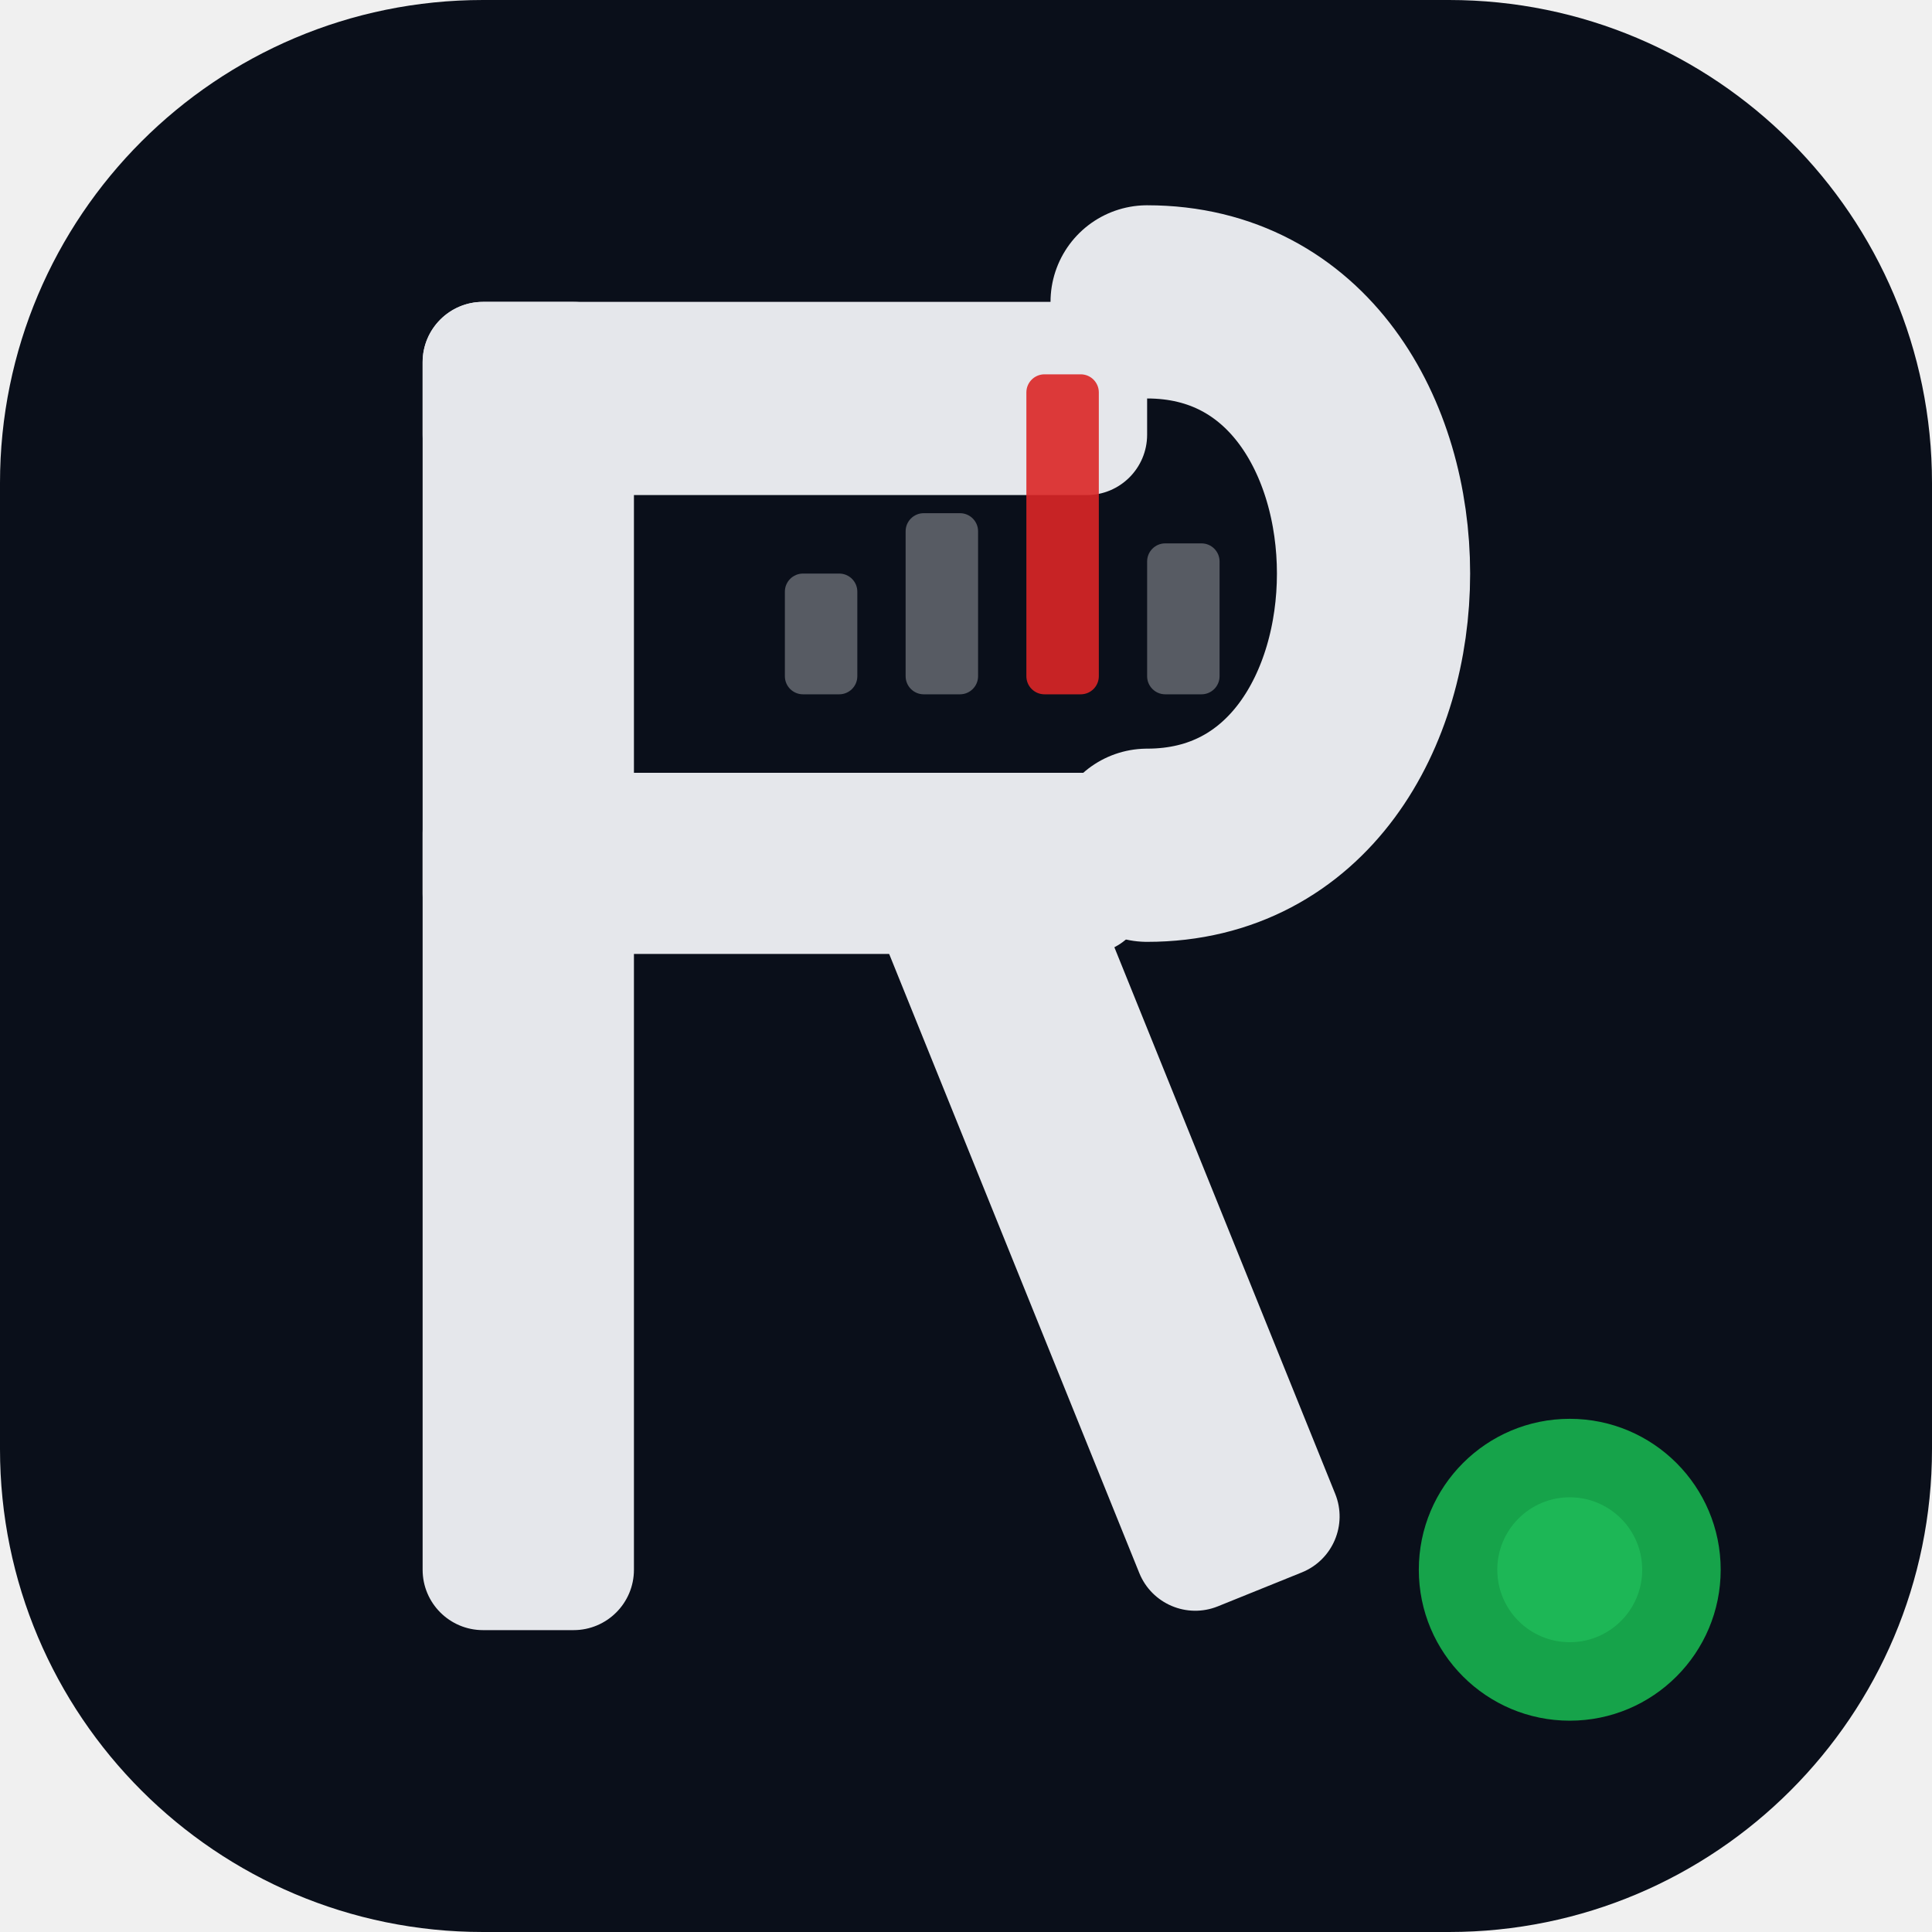
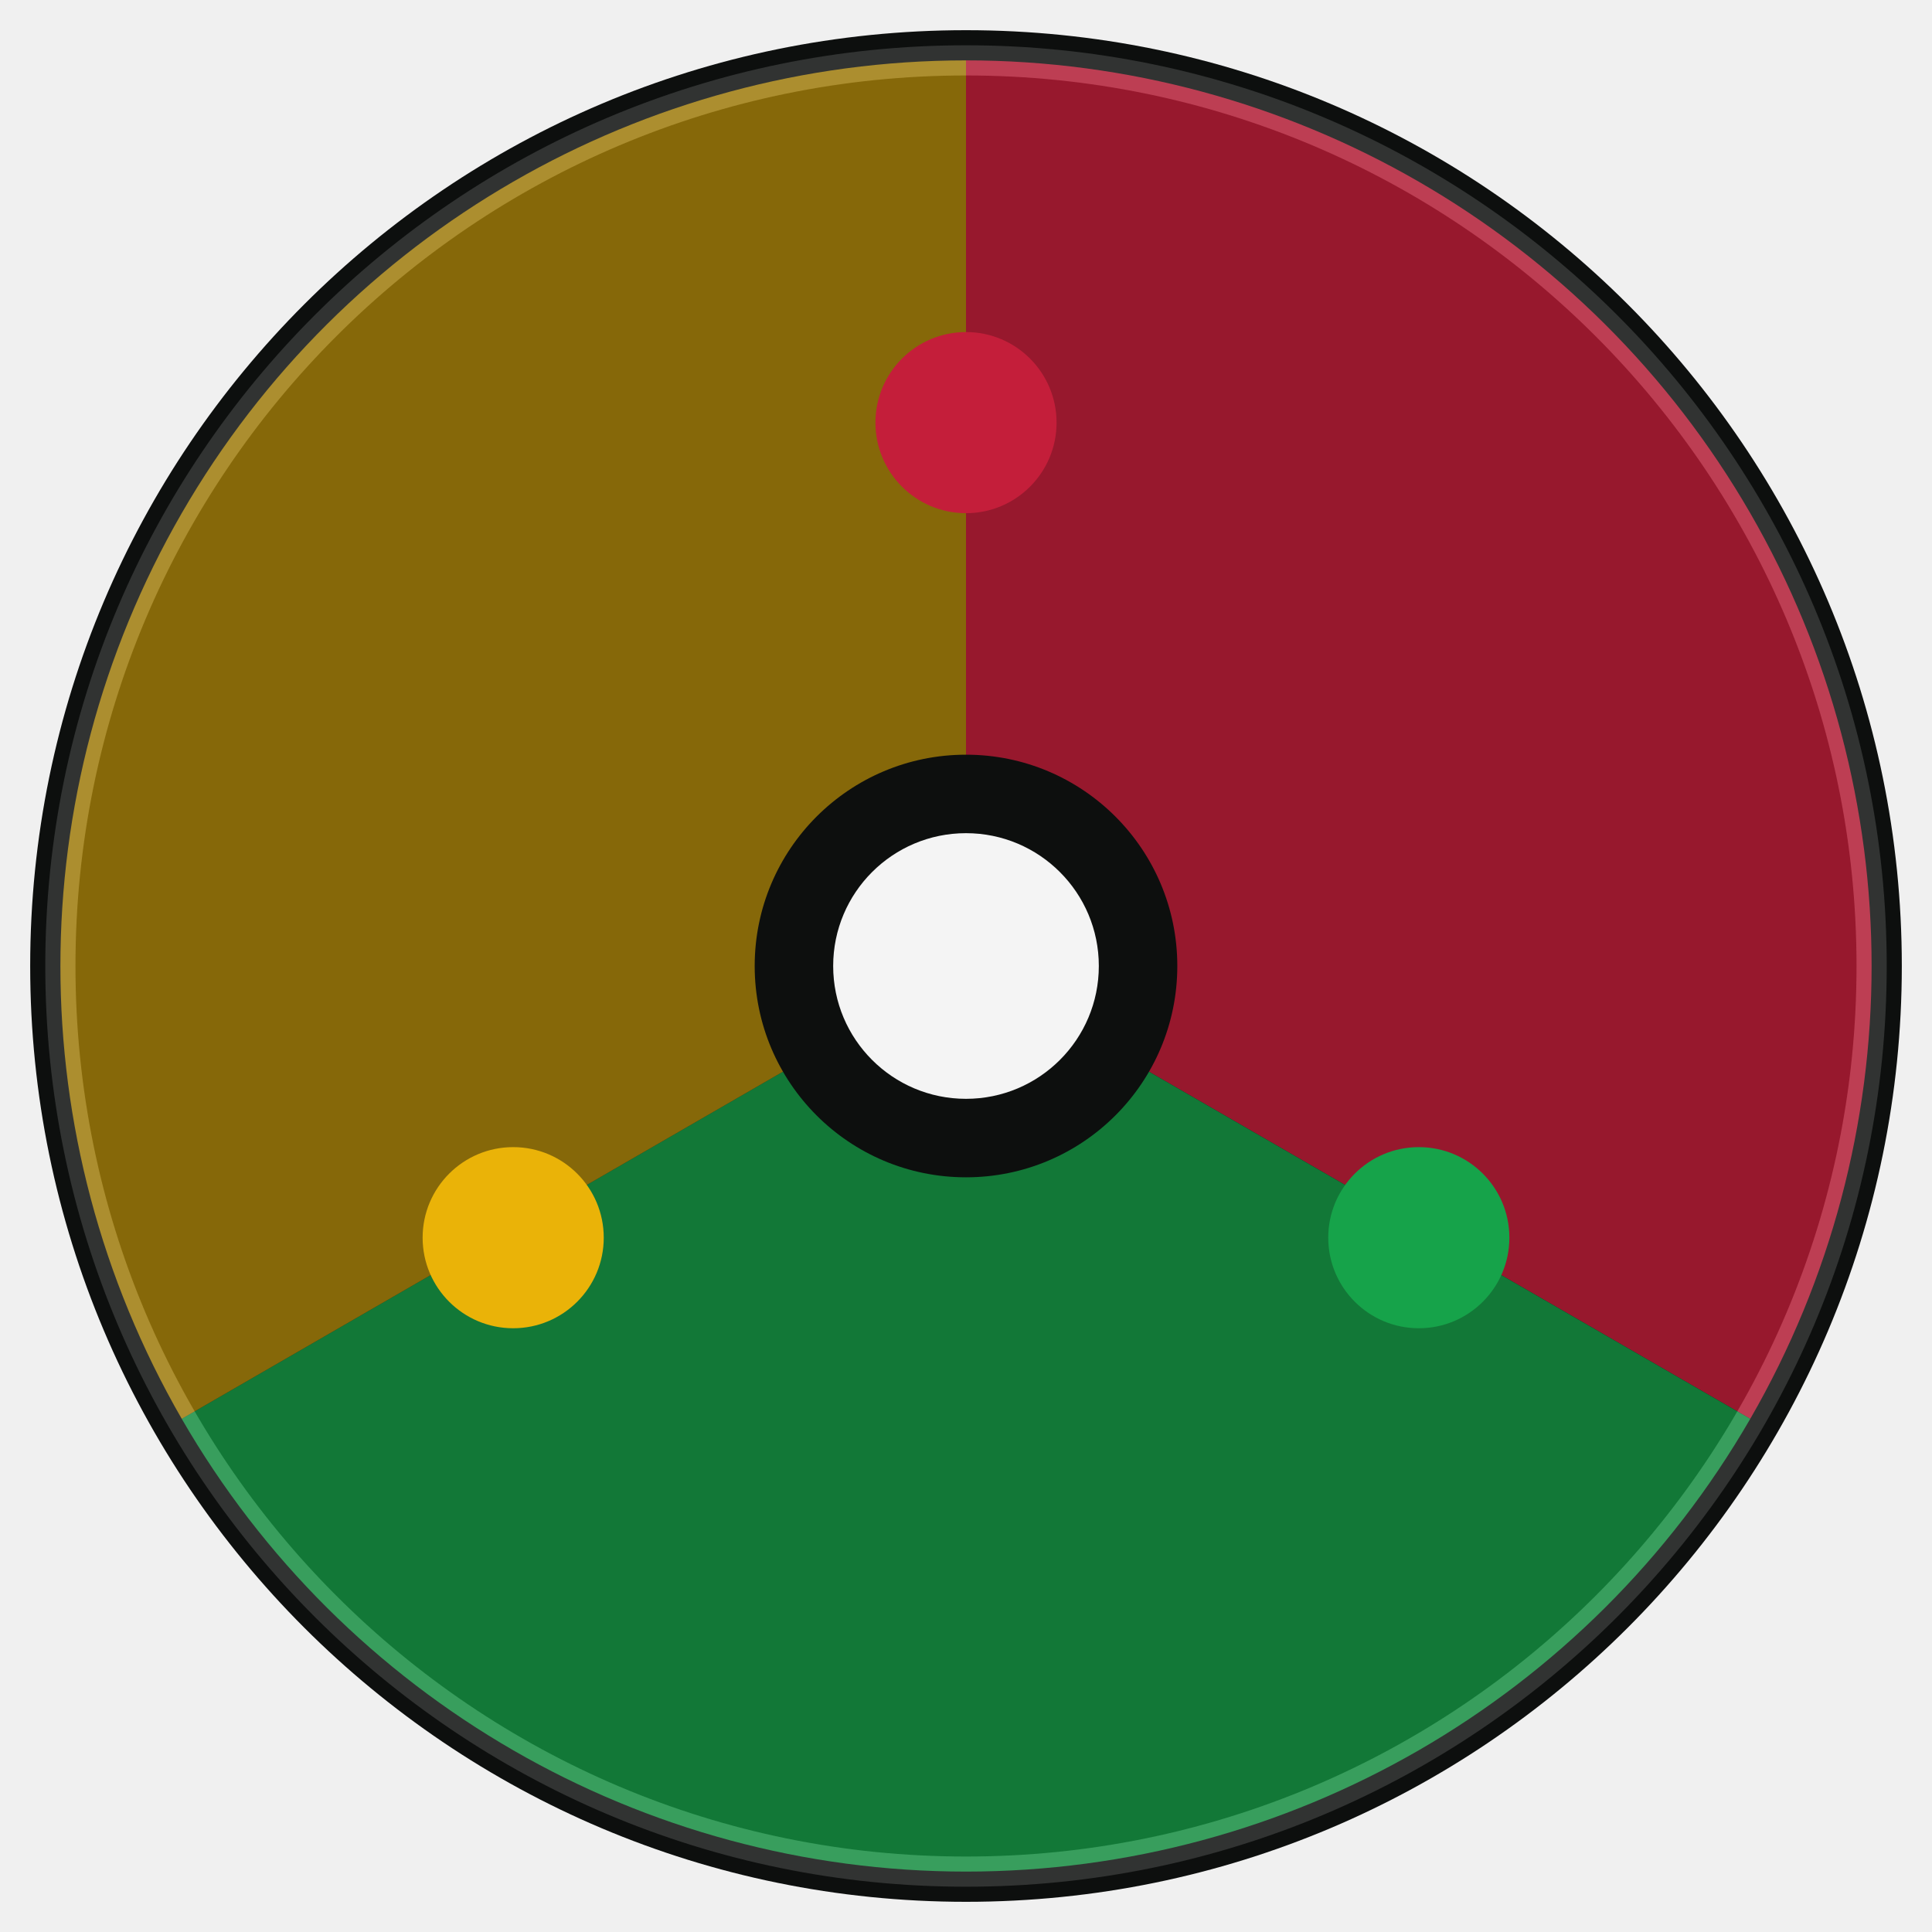
<svg xmlns="http://www.w3.org/2000/svg" viewBox="0 0 32 32" width="32" height="32">
-   <rect width="32" height="32" rx="8" fill="#0a0f1a" />
-   <rect x="7" y="5" width="3.5" height="22" rx="1" fill="#e5e7eb" />
-   <rect x="7" y="5" width="12" height="3.2" rx="1" fill="#e5e7eb" />
-   <path d="M19 5 C24 5, 24 14, 19 14" stroke="#e5e7eb" stroke-width="3.2" fill="none" stroke-linecap="round" />
-   <rect x="7" y="12.8" width="12" height="3" rx="1" fill="#e5e7eb" />
-   <rect x="14" y="14" width="3.5" height="14" rx="1" fill="#e5e7eb" transform="rotate(-22 14 14)" />
-   <rect x="13" y="9.5" width="1.2" height="2" rx="0.3" fill="#e5e7eb" opacity="0.35" />
-   <rect x="15" y="8.5" width="1.2" height="3" rx="0.3" fill="#e5e7eb" opacity="0.35" />
-   <rect x="17" y="6.2" width="1.2" height="5.3" rx="0.3" fill="#dc2626" opacity="0.9" />
-   <rect x="19" y="9" width="1.2" height="2.5" rx="0.3" fill="#e5e7eb" opacity="0.35" />
-   <circle cx="26" cy="26" r="2.5" fill="#16a34a" />
-   <circle cx="26" cy="26" r="1.2" fill="#22c55e" opacity="0.6" />
+   <circle cx="16" cy="16" r="15.5" fill="#0d0f0e" />
+   <path d="M16 16 L16 1 A15 15 0 0 1 28.99 23.5 Z" fill="#c41e3a" opacity="0.9" />
+   <path d="M16 16 L28.99 23.5 A15 15 0 0 1 3.01 23.5 Z" fill="#16a34a" opacity="0.85" />
+   <path d="M16 16 L3.01 23.5 A15 15 0 0 1 16 1 Z" fill="#eab308" opacity="0.65" />
+   <circle cx="16" cy="16" r="15" stroke="#ffffff" stroke-width="0.5" opacity="0.15" />
+   <circle cx="16" cy="16" r="3.5" fill="#0d0f0e" />
+   <circle cx="16" cy="16" r="2.2" fill="#ffffff" opacity="0.95" />
+   <circle cx="16" cy="7" r="1.5" fill="#c41e3a" />
+   <circle cx="23.5" cy="20.5" r="1.5" fill="#16a34a" />
+   <circle cx="8.5" cy="20.5" r="1.5" fill="#eab308" />
</svg>
